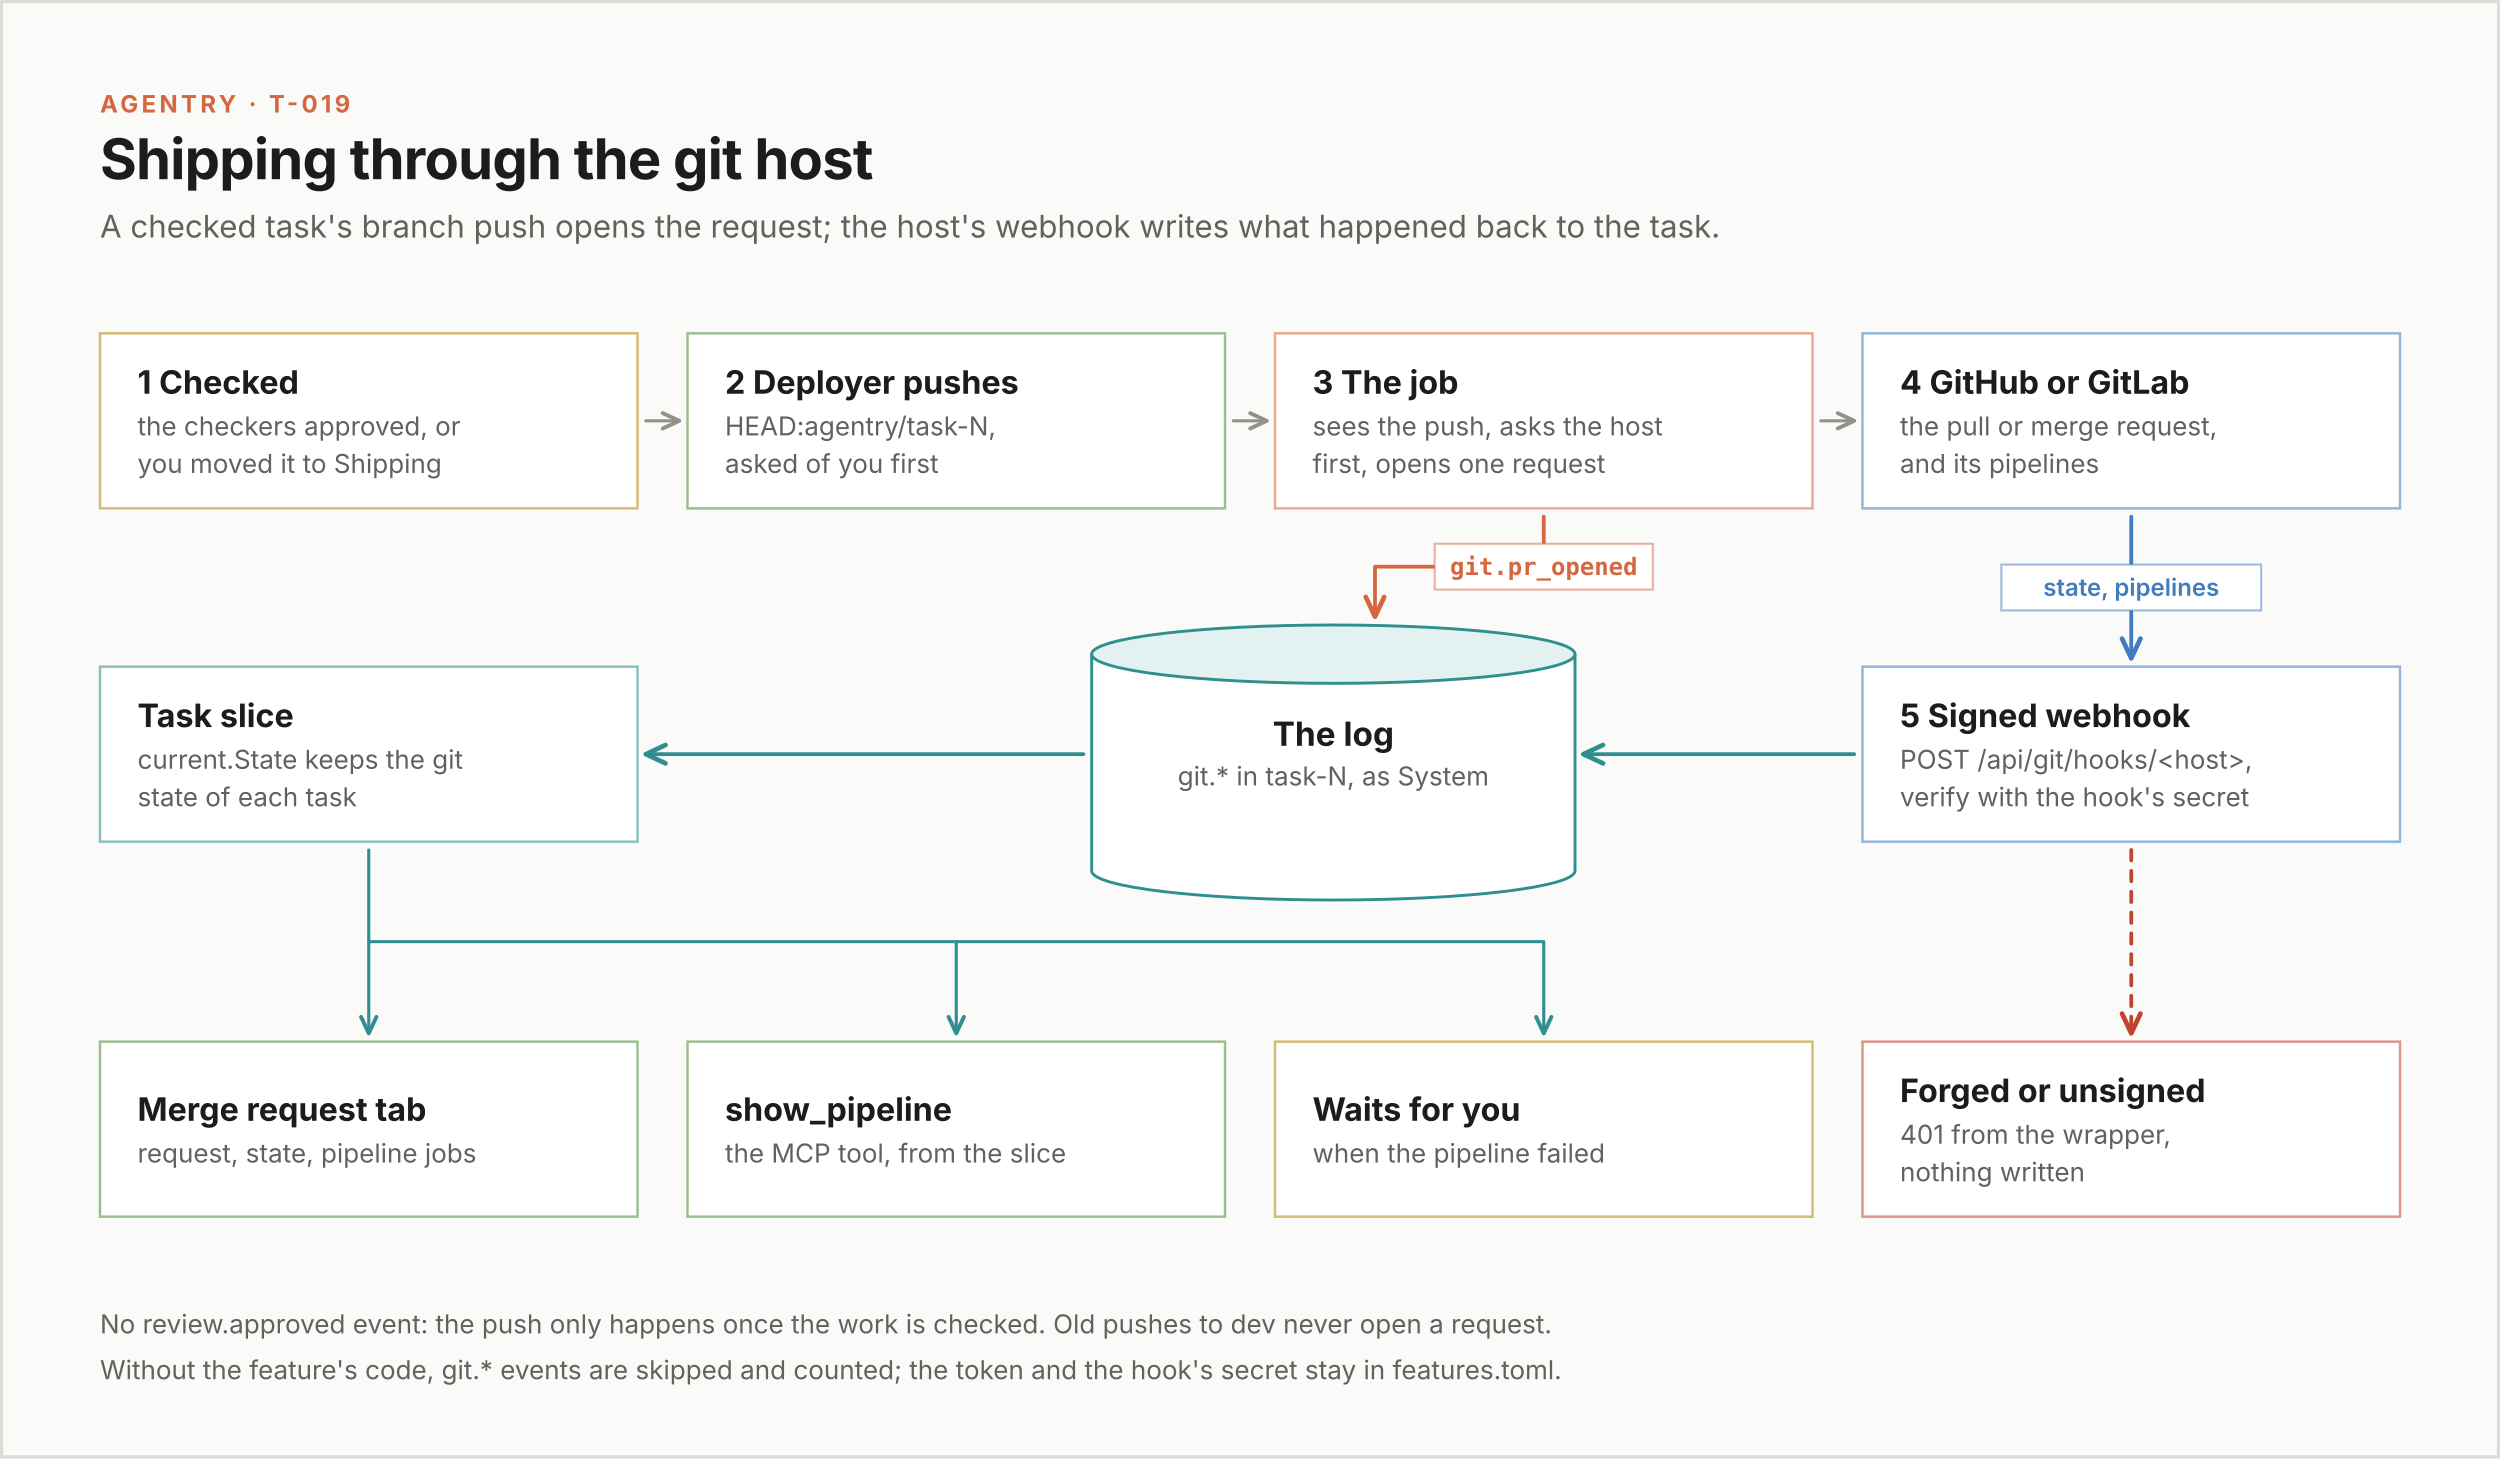
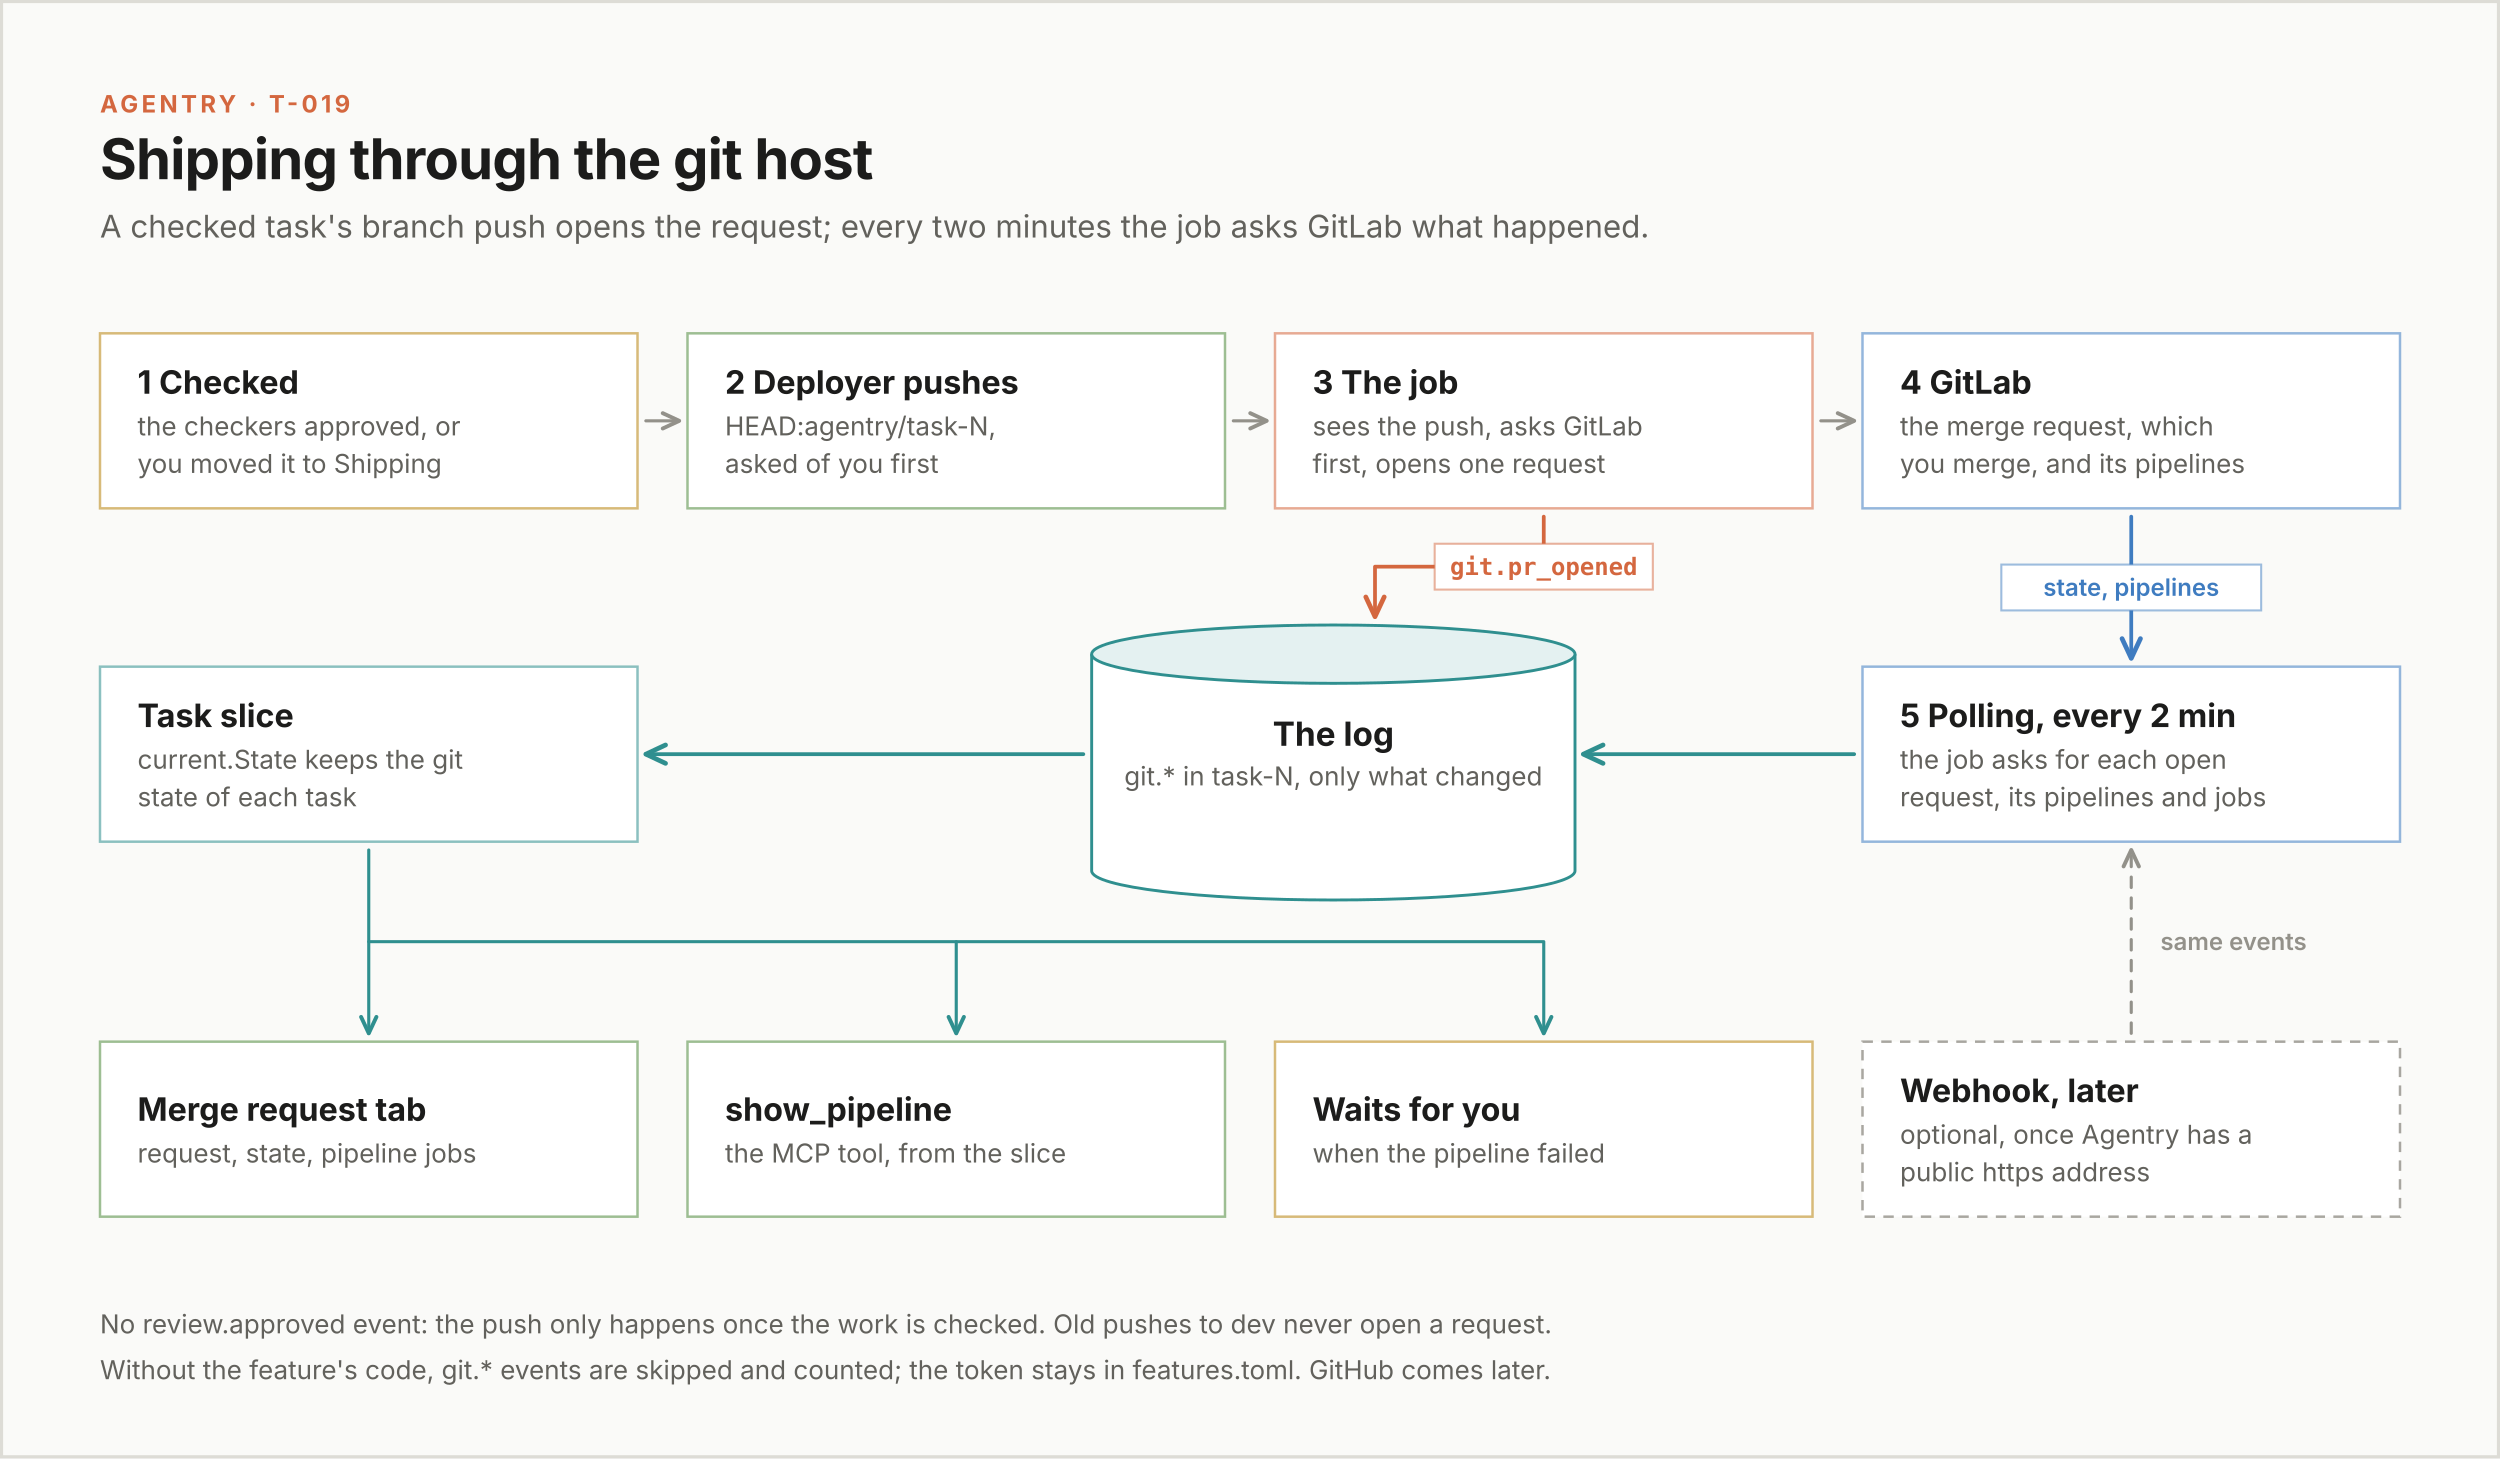
<svg xmlns="http://www.w3.org/2000/svg" viewBox="0 0 1200 700" width="1200" height="700" font-family="Inter, ui-sans-serif, -apple-system, 'Segoe UI', Helvetica, Arial, sans-serif" role="img" aria-label="Shipping through the git host">
  <defs>
    <marker id="a-clay" viewBox="0 0 10 10" refX="8.5" refY="5" markerWidth="7" markerHeight="7" orient="auto-start-reverse">
      <path d="M1,1.5 L8.5,5 L1,8.5" fill="none" stroke="#d4673f" stroke-width="1.8" stroke-linecap="round" stroke-linejoin="round" />
    </marker>
    <marker id="a-blue" viewBox="0 0 10 10" refX="8.5" refY="5" markerWidth="7" markerHeight="7" orient="auto-start-reverse">
      <path d="M1,1.5 L8.5,5 L1,8.5" fill="none" stroke="#3f7cc0" stroke-width="1.8" stroke-linecap="round" stroke-linejoin="round" />
    </marker>
    <marker id="a-green" viewBox="0 0 10 10" refX="8.5" refY="5" markerWidth="7" markerHeight="7" orient="auto-start-reverse">
      <path d="M1,1.5 L8.5,5 L1,8.5" fill="none" stroke="#4f8a3c" stroke-width="1.8" stroke-linecap="round" stroke-linejoin="round" />
    </marker>
    <marker id="a-amber" viewBox="0 0 10 10" refX="8.5" refY="5" markerWidth="7" markerHeight="7" orient="auto-start-reverse">
      <path d="M1,1.5 L8.5,5 L1,8.5" fill="none" stroke="#b7840d" stroke-width="1.8" stroke-linecap="round" stroke-linejoin="round" />
    </marker>
    <marker id="a-red" viewBox="0 0 10 10" refX="8.5" refY="5" markerWidth="7" markerHeight="7" orient="auto-start-reverse">
      <path d="M1,1.5 L8.5,5 L1,8.5" fill="none" stroke="#c0442f" stroke-width="1.8" stroke-linecap="round" stroke-linejoin="round" />
    </marker>
    <marker id="a-teal" viewBox="0 0 10 10" refX="8.5" refY="5" markerWidth="7" markerHeight="7" orient="auto-start-reverse">
      <path d="M1,1.5 L8.5,5 L1,8.5" fill="none" stroke="#2f8f8f" stroke-width="1.8" stroke-linecap="round" stroke-linejoin="round" />
    </marker>
    <marker id="a-muted" viewBox="0 0 10 10" refX="8.5" refY="5" markerWidth="7" markerHeight="7" orient="auto-start-reverse">
      <path d="M1,1.5 L8.5,5 L1,8.5" fill="none" stroke="#93918a" stroke-width="1.8" stroke-linecap="round" stroke-linejoin="round" />
    </marker>
  </defs>
  <rect width="1200" height="700" fill="#fafaf8" />
  <rect x="0.75" y="0.75" width="1198.5" height="698.5" fill="none" stroke="#dddcd6" stroke-width="1.5" />
  <text x="48" y="54" font-size="11.5" font-weight="700" letter-spacing="1.6" fill="#d4673f">AGENTRY · T-019</text>
  <text x="48" y="86" font-size="27" font-weight="700" fill="#1c1c1b" letter-spacing="-0.4">Shipping through the git host</text>
-   <text x="48" y="114" font-size="15" fill="#62615c">A checked task's branch push opens the request; the host's webhook writes what happened back to the task.</text>
+   <text x="48" y="114" font-size="15" fill="#62615c">A checked task's branch push opens the request; every two minutes the job asks GitLab what happened.</text>
  <rect x="48" y="160" width="258" height="84" fill="#ffffff" stroke="#b7840d" stroke-opacity="0.55" stroke-width="1.2" />
  <text x="66" y="189.0" font-size="15.5" font-weight="650" fill="#1c1c1b">1  Checked</text>
  <text x="66" y="209.0" font-size="12.5" fill="#62615c">the checkers approved, or</text>
  <text x="66" y="227.0" font-size="12.5" fill="#62615c">you moved it to Shipping</text>
  <rect x="330" y="160" width="258" height="84" fill="#ffffff" stroke="#4f8a3c" stroke-opacity="0.55" stroke-width="1.2" />
  <text x="348" y="189.0" font-size="15.5" font-weight="650" fill="#1c1c1b">2  Deployer pushes</text>
  <text x="348" y="209.0" font-size="12.5" fill="#62615c">HEAD:agentry/task-N,</text>
  <text x="348" y="227.0" font-size="12.5" fill="#62615c">asked of you first</text>
  <rect x="612" y="160" width="258" height="84" fill="#ffffff" stroke="#d4673f" stroke-opacity="0.55" stroke-width="1.2" />
  <text x="630" y="189.0" font-size="15.5" font-weight="650" fill="#1c1c1b">3  The job</text>
-   <text x="630" y="209.0" font-size="12.5" fill="#62615c">sees the push, asks the host</text>
+   <text x="630" y="209.0" font-size="12.5" fill="#62615c">sees the push, asks GitLab</text>
  <text x="630" y="227.0" font-size="12.5" fill="#62615c">first, opens one request</text>
  <rect x="894" y="160" width="258" height="84" fill="#ffffff" stroke="#3f7cc0" stroke-opacity="0.55" stroke-width="1.2" />
-   <text x="912" y="189.0" font-size="15.5" font-weight="650" fill="#1c1c1b">4  GitHub or GitLab</text>
-   <text x="912" y="209.0" font-size="12.5" fill="#62615c">the pull or merge request,</text>
-   <text x="912" y="227.0" font-size="12.5" fill="#62615c">and its pipelines</text>
+   <text x="912" y="189.0" font-size="15.5" font-weight="650" fill="#1c1c1b">4  GitLab</text>
+   <text x="912" y="209.0" font-size="12.5" fill="#62615c">the merge request, which</text>
+   <text x="912" y="227.0" font-size="12.5" fill="#62615c">you merge, and its pipelines</text>
  <path d="M310,202 H326" fill="none" stroke="#93918a" stroke-width="1.5" stroke-linecap="round" stroke-linejoin="round" marker-end="url(#a-muted)" />
  <path d="M592,202 H608" fill="none" stroke="#93918a" stroke-width="1.5" stroke-linecap="round" stroke-linejoin="round" marker-end="url(#a-muted)" />
  <path d="M874,202 H890" fill="none" stroke="#93918a" stroke-width="1.5" stroke-linecap="round" stroke-linejoin="round" marker-end="url(#a-muted)" />
  <rect x="894" y="320" width="258" height="84" fill="#ffffff" stroke="#3f7cc0" stroke-opacity="0.55" stroke-width="1.2" />
-   <text x="912" y="349.0" font-size="15.5" font-weight="650" fill="#1c1c1b">5  Signed webhook</text>
-   <text x="912" y="369.0" font-size="12.5" fill="#62615c">POST /api/git/hooks/&lt;host&gt;,</text>
-   <text x="912" y="387.0" font-size="12.5" fill="#62615c">verify with the hook's secret</text>
+   <text x="912" y="349.0" font-size="15.5" font-weight="650" fill="#1c1c1b">5  Polling, every 2 min</text>
+   <text x="912" y="369.0" font-size="12.5" fill="#62615c">the job asks for each open</text>
+   <text x="912" y="387.0" font-size="12.5" fill="#62615c">request, its pipelines and jobs</text>
  <path d="M1023,248 V316" fill="none" stroke="#3f7cc0" stroke-width="1.8" stroke-linecap="round" stroke-linejoin="round" marker-end="url(#a-blue)" />
  <rect x="960.64" y="271" width="124.72" height="22" fill="#ffffff" stroke="#3f7cc0" stroke-opacity="0.5" />
  <text x="1023" y="286" font-size="11.5" font-weight="600" text-anchor="middle" fill="#3f7cc0">state, pipelines</text>
  <path d="M524.0,314 V418 A116.0,14 0 0 0 756.0,418 V314" fill="#ffffff" stroke="#2f8f8f" stroke-width="1.4" />
  <ellipse cx="640" cy="314" rx="116.0" ry="14" fill="#e4f1f1" stroke="#2f8f8f" stroke-width="1.4" />
  <text x="640" y="358" font-size="16" font-weight="700" text-anchor="middle" fill="#1c1c1b">The log</text>
-   <text x="640" y="377" font-size="12.5" text-anchor="middle" fill="#62615c">git.* in task-N, as System</text>
+   <text x="640" y="377" font-size="12.5" text-anchor="middle" fill="#62615c">git.* in task-N, only what changed</text>
  <path d="M890,362 H760" fill="none" stroke="#2f8f8f" stroke-width="1.8" stroke-linecap="round" stroke-linejoin="round" marker-end="url(#a-teal)" />
  <path d="M741,248 V272 H660 V296" fill="none" stroke="#d4673f" stroke-width="1.8" stroke-linecap="round" stroke-linejoin="round" marker-end="url(#a-clay)" />
  <rect x="688.645" y="261" width="104.71" height="22" fill="#ffffff" stroke="#d4673f" stroke-opacity="0.5" />
  <text x="741" y="276" font-size="11.5" font-weight="600" text-anchor="middle" font-family="ui-monospace, 'SF Mono', Menlo, Consolas, monospace" fill="#d4673f">git.pr_opened</text>
  <rect x="48" y="320" width="258" height="84" fill="#ffffff" stroke="#2f8f8f" stroke-opacity="0.55" stroke-width="1.2" />
  <text x="66" y="349.0" font-size="15.5" font-weight="650" fill="#1c1c1b">Task slice</text>
  <text x="66" y="369.0" font-size="12.5" fill="#62615c">current.State keeps the git</text>
  <text x="66" y="387.0" font-size="12.5" fill="#62615c">state of each task</text>
  <path d="M520,362 H310" fill="none" stroke="#2f8f8f" stroke-width="1.8" stroke-linecap="round" stroke-linejoin="round" marker-end="url(#a-teal)" />
  <rect x="48" y="500" width="258" height="84" fill="#ffffff" stroke="#4f8a3c" stroke-opacity="0.55" stroke-width="1.2" />
  <text x="66" y="538.0" font-size="15.5" font-weight="650" fill="#1c1c1b">Merge request tab</text>
  <text x="66" y="558.0" font-size="12.5" fill="#62615c">request, state, pipeline jobs</text>
  <rect x="330" y="500" width="258" height="84" fill="#ffffff" stroke="#4f8a3c" stroke-opacity="0.55" stroke-width="1.2" />
  <text x="348" y="538.0" font-size="15.5" font-weight="650" fill="#1c1c1b">show_pipeline</text>
  <text x="348" y="558.0" font-size="12.5" fill="#62615c">the MCP tool, from the slice</text>
  <rect x="612" y="500" width="258" height="84" fill="#ffffff" stroke="#b7840d" stroke-opacity="0.55" stroke-width="1.2" />
  <text x="630" y="538.0" font-size="15.5" font-weight="650" fill="#1c1c1b">Waits for you</text>
  <text x="630" y="558.0" font-size="12.5" fill="#62615c">when the pipeline failed</text>
  <path d="M177,408 V496" fill="none" stroke="#2f8f8f" stroke-width="1.5" stroke-linecap="round" stroke-linejoin="round" marker-end="url(#a-teal)" />
  <path d="M177,452 H459 V496" fill="none" stroke="#2f8f8f" stroke-width="1.5" stroke-linecap="round" stroke-linejoin="round" marker-end="url(#a-teal)" />
  <path d="M459,452 H741 V496" fill="none" stroke="#2f8f8f" stroke-width="1.5" stroke-linecap="round" stroke-linejoin="round" marker-end="url(#a-teal)" />
-   <rect x="894" y="500" width="258" height="84" fill="#ffffff" stroke="#c0442f" stroke-opacity="0.55" stroke-width="1.2" />
-   <text x="912" y="529.0" font-size="15.5" font-weight="650" fill="#1c1c1b">Forged or unsigned</text>
-   <text x="912" y="549.0" font-size="12.5" fill="#62615c">401 from the wrapper,</text>
-   <text x="912" y="567.0" font-size="12.5" fill="#62615c">nothing written</text>
-   <path d="M1023,408 V496" fill="none" stroke="#c0442f" stroke-width="1.8" stroke-linecap="round" stroke-linejoin="round" stroke-dasharray="5 5" marker-end="url(#a-red)" />
+   <rect x="894" y="500" width="258" height="84" fill="#ffffff" stroke="#93918a" stroke-opacity="0.8" stroke-width="1.2" stroke-dasharray="5 4" />
+   <text x="912" y="529.0" font-size="15.5" font-weight="650" fill="#1c1c1b">Webhook, later</text>
+   <text x="912" y="549.0" font-size="12.5" fill="#62615c">optional, once Agentry has a</text>
+   <text x="912" y="567.0" font-size="12.5" fill="#62615c">public https address</text>
+   <path d="M1023,496 V408" fill="none" stroke="#93918a" stroke-width="1.5" stroke-linecap="round" stroke-linejoin="round" stroke-dasharray="5 5" marker-end="url(#a-muted)" />
+   <rect x="1031" y="441" width="110" height="22" fill="#fafaf8" />
+   <text x="1037" y="456" font-size="11.5" font-weight="600" fill="#93918a">same events</text>
  <text x="48" y="640" font-size="12.5" font-weight="400" text-anchor="start" fill="#62615c">No review.approved event: the push only happens once the work is checked. Old pushes to dev never open a request.</text>
-   <text x="48" y="662" font-size="12.5" font-weight="400" text-anchor="start" fill="#62615c">Without the feature's code, git.* events are skipped and counted; the token and the hook's secret stay in features.toml.</text>
+   <text x="48" y="662" font-size="12.5" font-weight="400" text-anchor="start" fill="#62615c">Without the feature's code, git.* events are skipped and counted; the token stays in features.toml. GitHub comes later.</text>
</svg>
